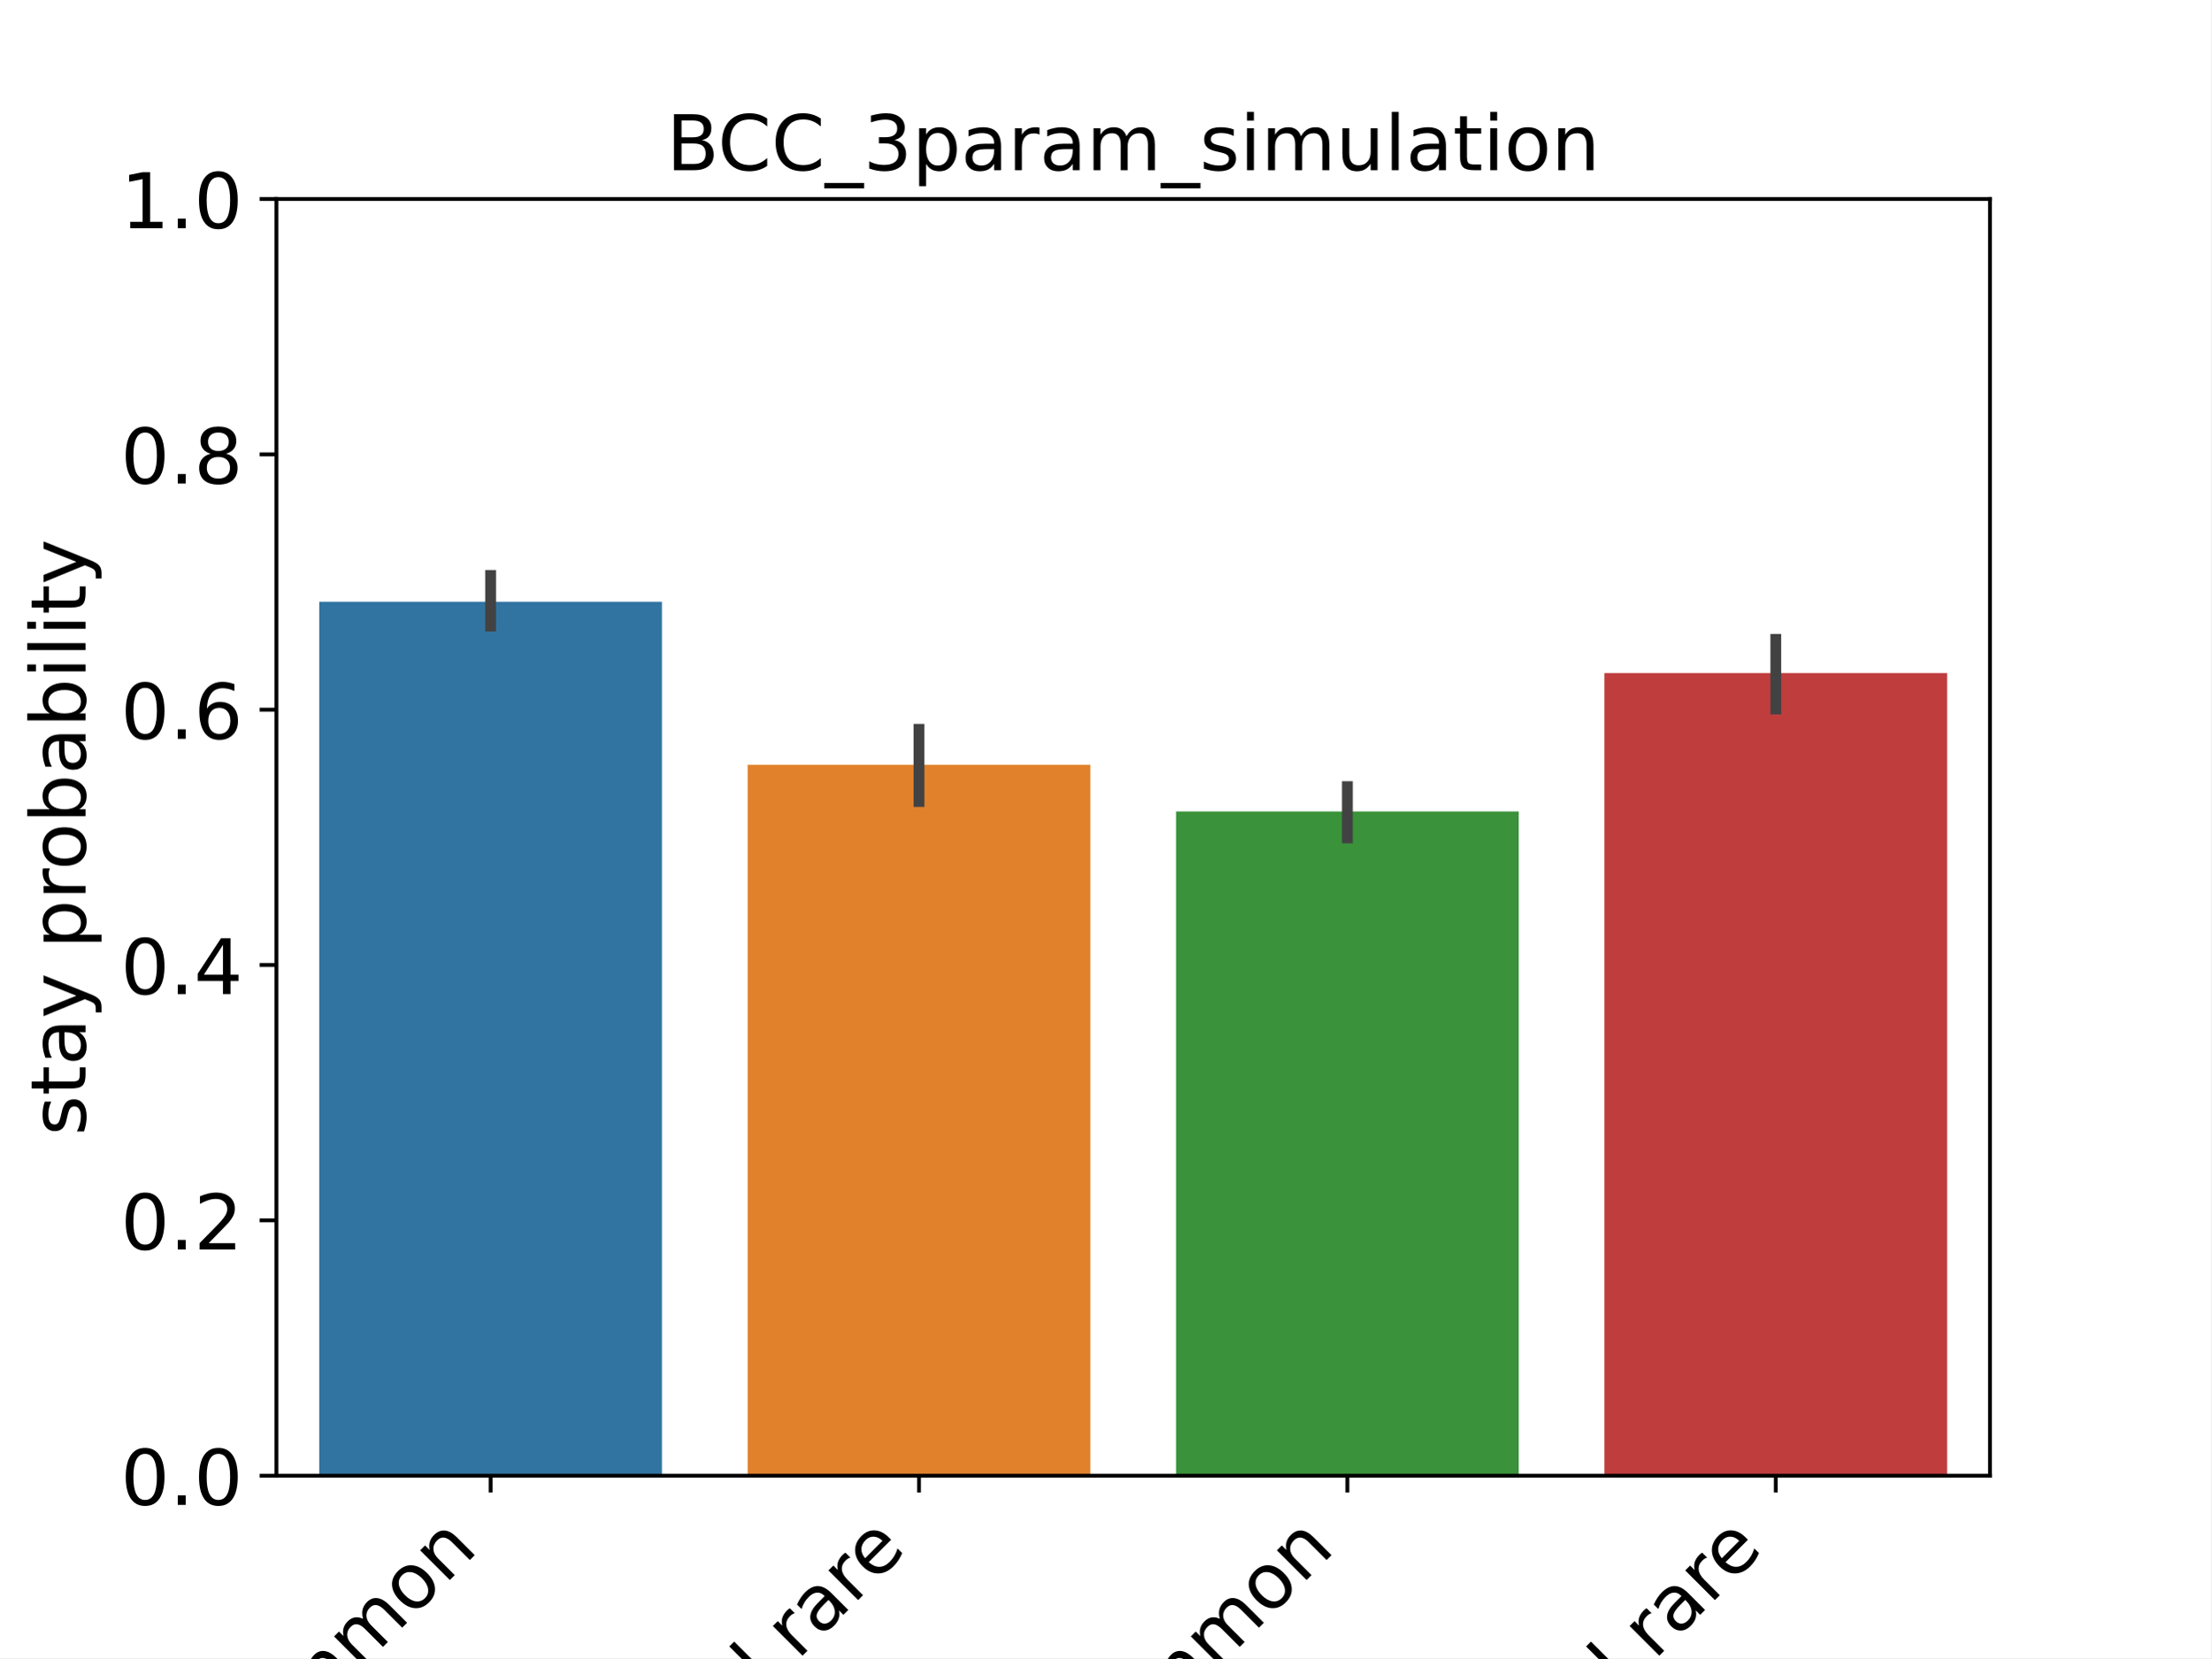
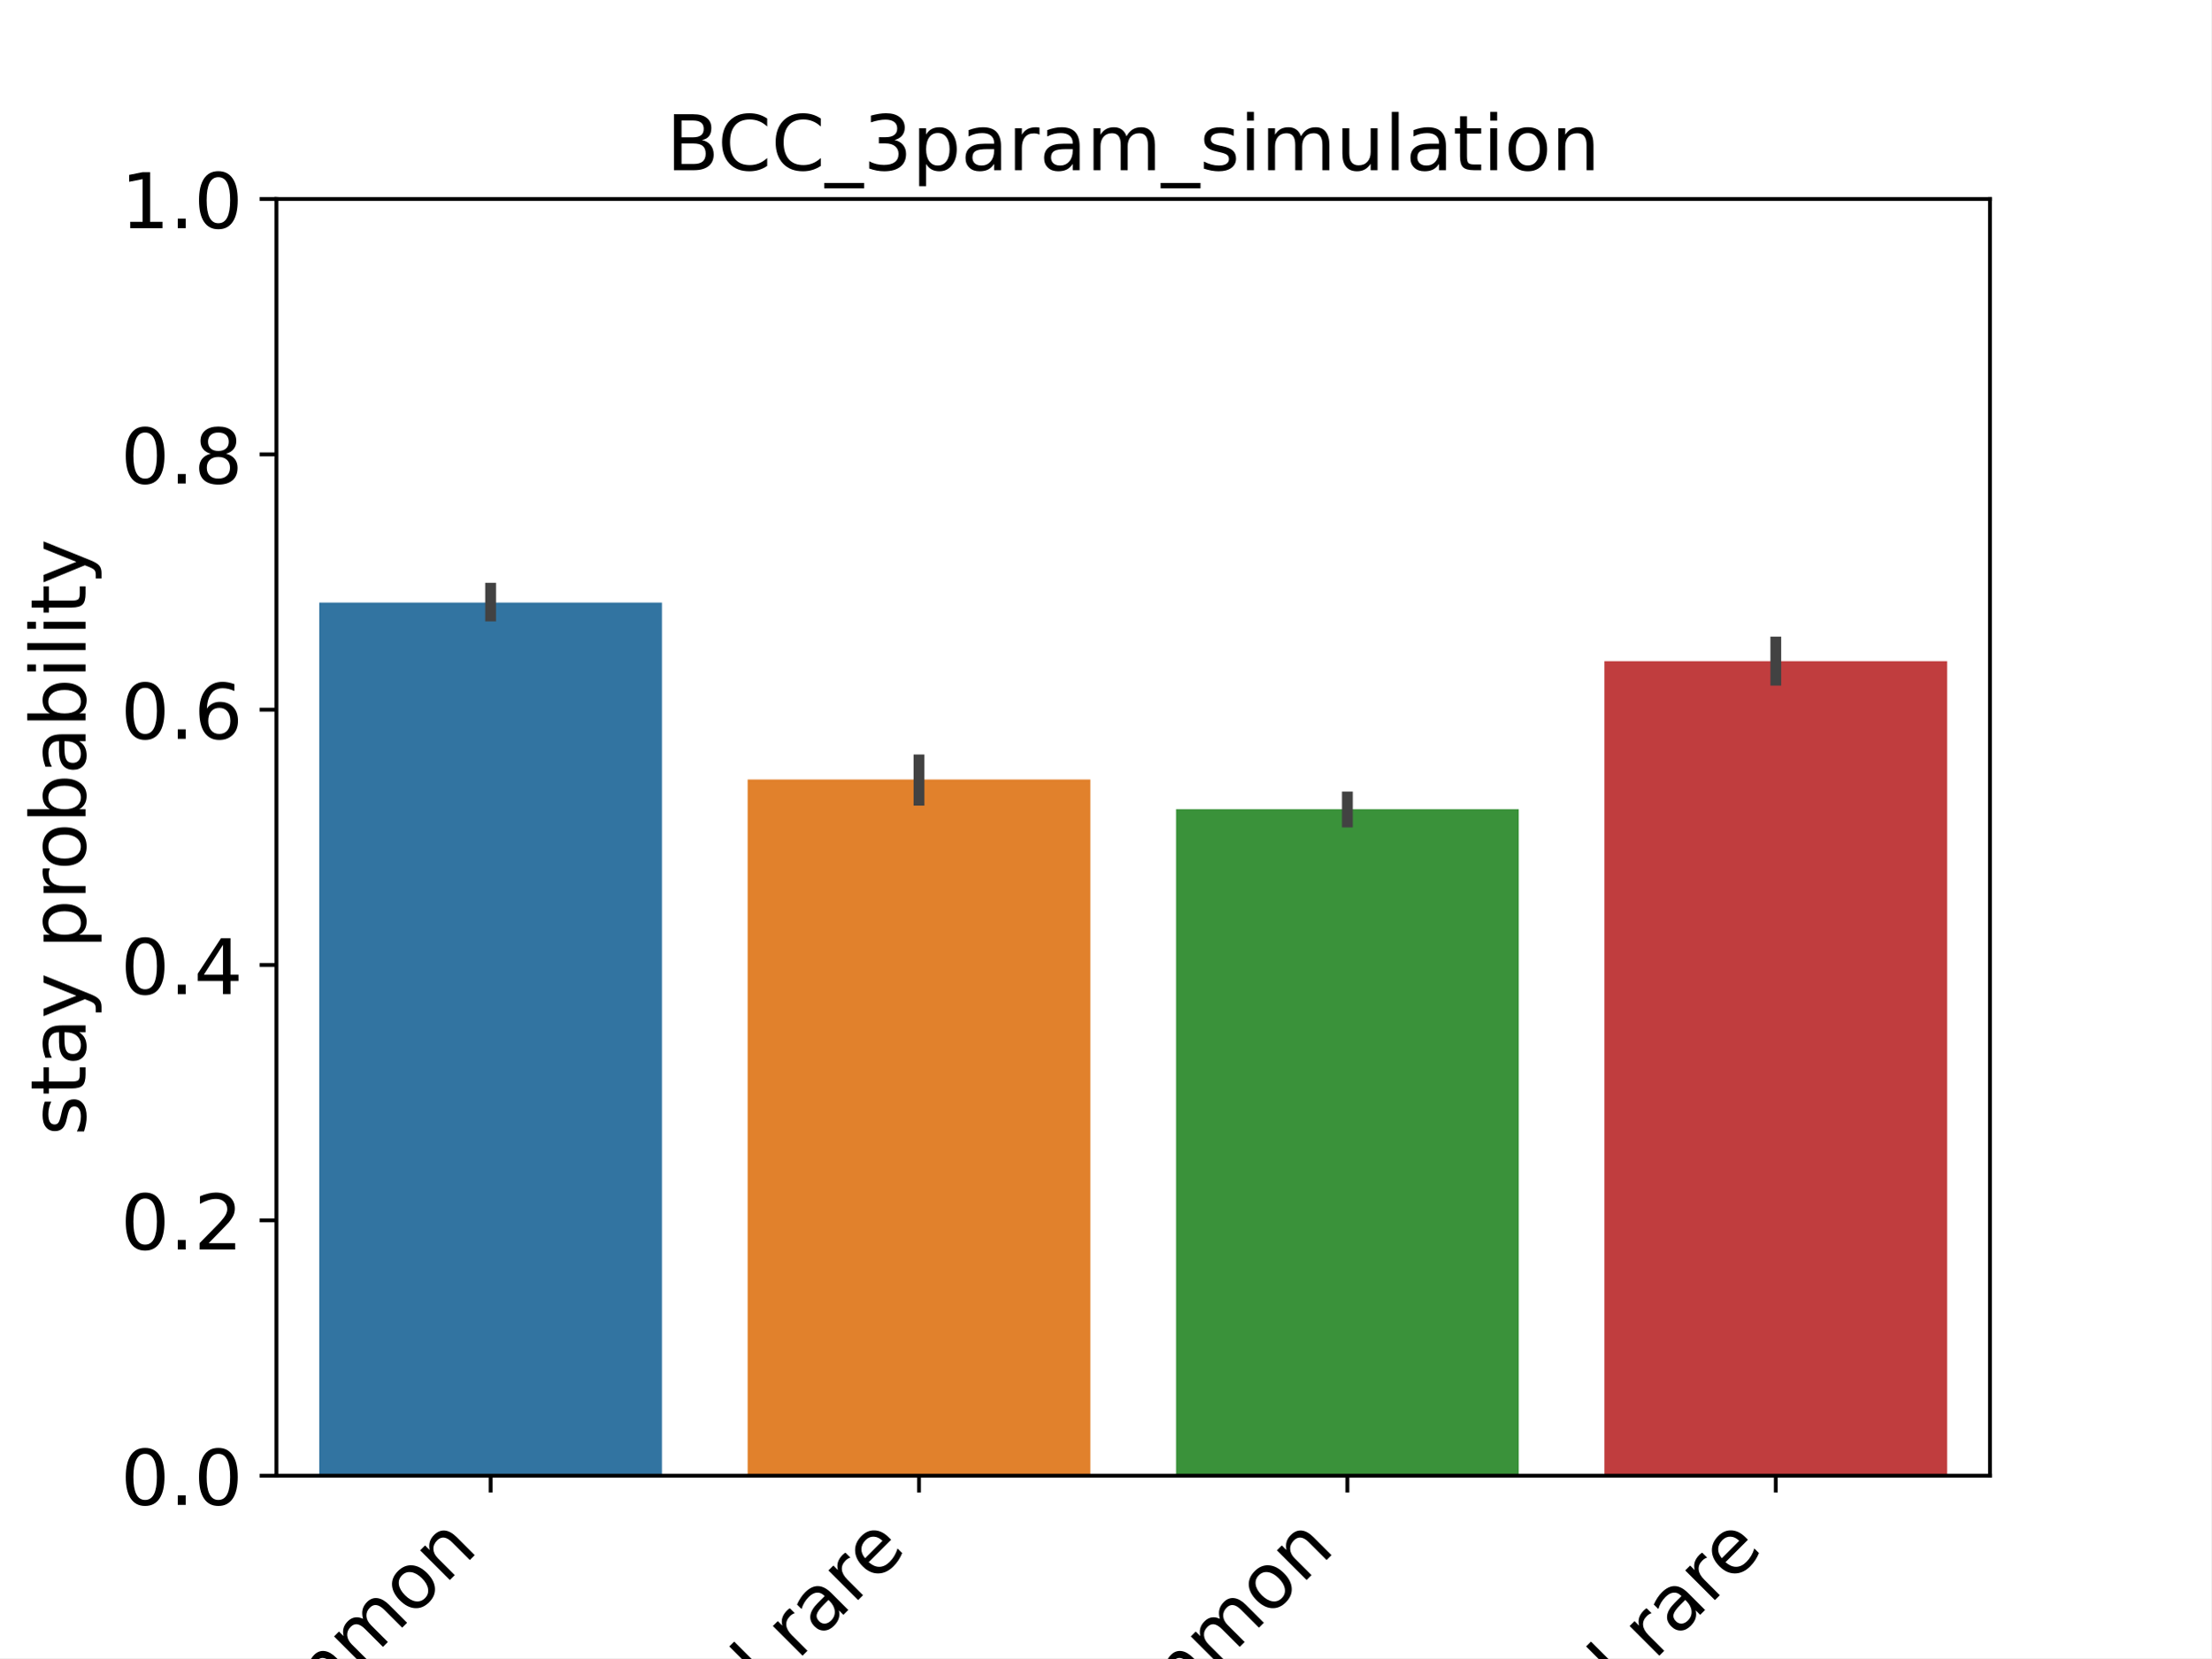
<svg xmlns="http://www.w3.org/2000/svg" xmlns:xlink="http://www.w3.org/1999/xlink" width="460.8pt" height="345.6pt" viewBox="0 0 460.8 345.6" version="1.1">
  <defs>
    <style type="text/css">*{stroke-linejoin: round; stroke-linecap: butt}</style>
  </defs>
  <g id="figure_1">
    <g id="patch_1">
      <path d="M 0 345.6  L 460.8 345.6  L 460.8 0  L 0 0  z " style="fill: #ffffff" />
    </g>
    <g id="axes_1">
      <g id="patch_2">
        <path d="M 57.6 307.584  L 414.72 307.584  L 414.72 41.472  L 57.6 41.472  z " style="fill: #ffffff" />
      </g>
      <g id="patch_3">
-         <path d="M 66.528 307.584  L 137.952 307.584  L 137.952 125.421  L 66.528 125.421  z " clip-path="url(#p45bade6445)" style="fill: #3274a1" />
+         <path d="M 66.528 307.584  L 137.952 307.584  L 137.952 125.601  L 66.528 125.601  z " clip-path="url(#pa7645aabbc)" style="fill: #3274a1" />
      </g>
      <g id="patch_4">
-         <path d="M 155.808 307.584  L 227.232 307.584  L 227.232 159.405  L 155.808 159.405  z " clip-path="url(#p45bade6445)" style="fill: #e1812c" />
+         <path d="M 155.808 307.584  L 227.232 307.584  L 227.232 162.473  L 155.808 162.473  z " clip-path="url(#pa7645aabbc)" style="fill: #e1812c" />
      </g>
      <g id="patch_5">
-         <path d="M 245.088 307.584  L 316.512 307.584  L 316.512 169.13  L 245.088 169.13  z " clip-path="url(#p45bade6445)" style="fill: #3a923a" />
+         <path d="M 245.088 307.584  L 316.512 307.584  L 316.512 168.665  L 245.088 168.665  z " clip-path="url(#pa7645aabbc)" style="fill: #3a923a" />
      </g>
      <g id="patch_6">
-         <path d="M 334.368 307.584  L 405.792 307.584  L 405.792 140.295  L 334.368 140.295  z " clip-path="url(#p45bade6445)" style="fill: #c03d3e" />
+         <path d="M 334.368 307.584  L 405.792 307.584  L 405.792 137.815  L 334.368 137.815  z " clip-path="url(#pa7645aabbc)" style="fill: #c03d3e" />
      </g>
      <g id="matplotlib.axis_1">
        <g id="xtick_1">
          <g id="line2d_1">
            <defs>
-               <path id="m9b6758604b" d="M 0 0  L 0 3.5  " style="stroke: #000000; stroke-width: 0.8" />
+               <path id="mef4a7e766c" d="M 0 0  L 0 3.5  " style="stroke: #000000; stroke-width: 0.8" />
            </defs>
            <g>
-               <use xlink:href="#m9b6758604b" x="102.24" y="307.584" style="stroke: #000000; stroke-width: 0.8" />
+               <use xlink:href="#mef4a7e766c" x="102.24" y="307.584" style="stroke: #000000; stroke-width: 0.8" />
            </g>
          </g>
          <g id="text_1">
            <g transform="translate(-6.307962 429.3757) rotate(-45) scale(0.16 -0.16)">
              <defs>
                <path id="DejaVuSans-72" d="M 2631 2963  Q 2534 3019 2420 3045  Q 2306 3072 2169 3072  Q 1681 3072 1420 2755  Q 1159 2438 1159 1844  L 1159 0  L 581 0  L 581 3500  L 1159 3500  L 1159 2956  Q 1341 3275 1631 3429  Q 1922 3584 2338 3584  Q 2397 3584 2469 3576  Q 2541 3569 2628 3553  L 2631 2963  z " transform="scale(0.015625)" />
                <path id="DejaVuSans-65" d="M 3597 1894  L 3597 1613  L 953 1613  Q 991 1019 1311 708  Q 1631 397 2203 397  Q 2534 397 2845 478  Q 3156 559 3463 722  L 3463 178  Q 3153 47 2828 -22  Q 2503 -91 2169 -91  Q 1331 -91 842 396  Q 353 884 353 1716  Q 353 2575 817 3079  Q 1281 3584 2069 3584  Q 2775 3584 3186 3129  Q 3597 2675 3597 1894  z M 3022 2063  Q 3016 2534 2758 2815  Q 2500 3097 2075 3097  Q 1594 3097 1305 2825  Q 1016 2553 972 2059  L 3022 2063  z " transform="scale(0.015625)" />
                <path id="DejaVuSans-77" d="M 269 3500  L 844 3500  L 1563 769  L 2278 3500  L 2956 3500  L 3675 769  L 4391 3500  L 4966 3500  L 4050 0  L 3372 0  L 2619 2869  L 1863 0  L 1184 0  L 269 3500  z " transform="scale(0.015625)" />
                <path id="DejaVuSans-61" d="M 2194 1759  Q 1497 1759 1228 1600  Q 959 1441 959 1056  Q 959 750 1161 570  Q 1363 391 1709 391  Q 2188 391 2477 730  Q 2766 1069 2766 1631  L 2766 1759  L 2194 1759  z M 3341 1997  L 3341 0  L 2766 0  L 2766 531  Q 2569 213 2275 61  Q 1981 -91 1556 -91  Q 1019 -91 701 211  Q 384 513 384 1019  Q 384 1609 779 1909  Q 1175 2209 1959 2209  L 2766 2209  L 2766 2266  Q 2766 2663 2505 2880  Q 2244 3097 1772 3097  Q 1472 3097 1187 3025  Q 903 2953 641 2809  L 641 3341  Q 956 3463 1253 3523  Q 1550 3584 1831 3584  Q 2591 3584 2966 3190  Q 3341 2797 3341 1997  z " transform="scale(0.015625)" />
                <path id="DejaVuSans-64" d="M 2906 2969  L 2906 4863  L 3481 4863  L 3481 0  L 2906 0  L 2906 525  Q 2725 213 2448 61  Q 2172 -91 1784 -91  Q 1150 -91 751 415  Q 353 922 353 1747  Q 353 2572 751 3078  Q 1150 3584 1784 3584  Q 2172 3584 2448 3432  Q 2725 3281 2906 2969  z M 947 1747  Q 947 1113 1208 752  Q 1469 391 1925 391  Q 2381 391 2643 752  Q 2906 1113 2906 1747  Q 2906 2381 2643 2742  Q 2381 3103 1925 3103  Q 1469 3103 1208 2742  Q 947 2381 947 1747  z " transform="scale(0.015625)" />
                <path id="DejaVuSans-20" transform="scale(0.015625)" />
                <path id="DejaVuSans-63" d="M 3122 3366  L 3122 2828  Q 2878 2963 2633 3030  Q 2388 3097 2138 3097  Q 1578 3097 1268 2742  Q 959 2388 959 1747  Q 959 1106 1268 751  Q 1578 397 2138 397  Q 2388 397 2633 464  Q 2878 531 3122 666  L 3122 134  Q 2881 22 2623 -34  Q 2366 -91 2075 -91  Q 1284 -91 818 406  Q 353 903 353 1747  Q 353 2603 823 3093  Q 1294 3584 2113 3584  Q 2378 3584 2631 3529  Q 2884 3475 3122 3366  z " transform="scale(0.015625)" />
                <path id="DejaVuSans-6f" d="M 1959 3097  Q 1497 3097 1228 2736  Q 959 2375 959 1747  Q 959 1119 1226 758  Q 1494 397 1959 397  Q 2419 397 2687 759  Q 2956 1122 2956 1747  Q 2956 2369 2687 2733  Q 2419 3097 1959 3097  z M 1959 3584  Q 2709 3584 3137 3096  Q 3566 2609 3566 1747  Q 3566 888 3137 398  Q 2709 -91 1959 -91  Q 1206 -91 779 398  Q 353 888 353 1747  Q 353 2609 779 3096  Q 1206 3584 1959 3584  z " transform="scale(0.015625)" />
                <path id="DejaVuSans-6d" d="M 3328 2828  Q 3544 3216 3844 3400  Q 4144 3584 4550 3584  Q 5097 3584 5394 3201  Q 5691 2819 5691 2113  L 5691 0  L 5113 0  L 5113 2094  Q 5113 2597 4934 2840  Q 4756 3084 4391 3084  Q 3944 3084 3684 2787  Q 3425 2491 3425 1978  L 3425 0  L 2847 0  L 2847 2094  Q 2847 2600 2669 2842  Q 2491 3084 2119 3084  Q 1678 3084 1418 2786  Q 1159 2488 1159 1978  L 1159 0  L 581 0  L 581 3500  L 1159 3500  L 1159 2956  Q 1356 3278 1631 3431  Q 1906 3584 2284 3584  Q 2666 3584 2933 3390  Q 3200 3197 3328 2828  z " transform="scale(0.015625)" />
                <path id="DejaVuSans-6e" d="M 3513 2113  L 3513 0  L 2938 0  L 2938 2094  Q 2938 2591 2744 2837  Q 2550 3084 2163 3084  Q 1697 3084 1428 2787  Q 1159 2491 1159 1978  L 1159 0  L 581 0  L 581 3500  L 1159 3500  L 1159 2956  Q 1366 3272 1645 3428  Q 1925 3584 2291 3584  Q 2894 3584 3203 3211  Q 3513 2838 3513 2113  z " transform="scale(0.015625)" />
              </defs>
              <use xlink:href="#DejaVuSans-72" />
              <use xlink:href="#DejaVuSans-65" x="38.863" />
              <use xlink:href="#DejaVuSans-77" x="100.387" />
              <use xlink:href="#DejaVuSans-61" x="182.174" />
              <use xlink:href="#DejaVuSans-72" x="243.453" />
              <use xlink:href="#DejaVuSans-64" x="282.816" />
              <use xlink:href="#DejaVuSans-65" x="346.293" />
              <use xlink:href="#DejaVuSans-64" x="407.816" />
              <use xlink:href="#DejaVuSans-20" x="471.293" />
              <use xlink:href="#DejaVuSans-63" x="503.08" />
              <use xlink:href="#DejaVuSans-6f" x="558.061" />
              <use xlink:href="#DejaVuSans-6d" x="619.242" />
              <use xlink:href="#DejaVuSans-6d" x="716.654" />
              <use xlink:href="#DejaVuSans-6f" x="814.066" />
              <use xlink:href="#DejaVuSans-6e" x="875.248" />
            </g>
          </g>
        </g>
        <g id="xtick_2">
          <g id="line2d_2">
            <g>
-               <use xlink:href="#m9b6758604b" x="191.52" y="307.584" style="stroke: #000000; stroke-width: 0.8" />
+               <use xlink:href="#mef4a7e766c" x="191.52" y="307.584" style="stroke: #000000; stroke-width: 0.8" />
            </g>
          </g>
          <g id="text_2">
            <g transform="translate(109.3065 403.0413) rotate(-45) scale(0.16 -0.16)">
              <use xlink:href="#DejaVuSans-72" />
              <use xlink:href="#DejaVuSans-65" x="38.863" />
              <use xlink:href="#DejaVuSans-77" x="100.387" />
              <use xlink:href="#DejaVuSans-61" x="182.174" />
              <use xlink:href="#DejaVuSans-72" x="243.453" />
              <use xlink:href="#DejaVuSans-64" x="282.816" />
              <use xlink:href="#DejaVuSans-65" x="346.293" />
              <use xlink:href="#DejaVuSans-64" x="407.816" />
              <use xlink:href="#DejaVuSans-20" x="471.293" />
              <use xlink:href="#DejaVuSans-72" x="503.08" />
              <use xlink:href="#DejaVuSans-61" x="544.193" />
              <use xlink:href="#DejaVuSans-72" x="605.473" />
              <use xlink:href="#DejaVuSans-65" x="644.336" />
            </g>
          </g>
        </g>
        <g id="xtick_3">
          <g id="line2d_3">
            <g>
-               <use xlink:href="#m9b6758604b" x="280.8" y="307.584" style="stroke: #000000; stroke-width: 0.8" />
+               <use xlink:href="#mef4a7e766c" x="280.8" y="307.584" style="stroke: #000000; stroke-width: 0.8" />
            </g>
          </g>
          <g id="text_3">
            <g transform="translate(157.9119 443.7158) rotate(-45) scale(0.16 -0.16)">
              <defs>
                <path id="DejaVuSans-75" d="M 544 1381  L 544 3500  L 1119 3500  L 1119 1403  Q 1119 906 1312 657  Q 1506 409 1894 409  Q 2359 409 2629 706  Q 2900 1003 2900 1516  L 2900 3500  L 3475 3500  L 3475 0  L 2900 0  L 2900 538  Q 2691 219 2414 64  Q 2138 -91 1772 -91  Q 1169 -91 856 284  Q 544 659 544 1381  z M 1991 3584  L 1991 3584  z " transform="scale(0.015625)" />
              </defs>
              <use xlink:href="#DejaVuSans-75" />
              <use xlink:href="#DejaVuSans-6e" x="63.379" />
              <use xlink:href="#DejaVuSans-72" x="126.758" />
              <use xlink:href="#DejaVuSans-65" x="165.621" />
              <use xlink:href="#DejaVuSans-77" x="227.145" />
              <use xlink:href="#DejaVuSans-61" x="308.932" />
              <use xlink:href="#DejaVuSans-72" x="370.211" />
              <use xlink:href="#DejaVuSans-64" x="409.574" />
              <use xlink:href="#DejaVuSans-65" x="473.051" />
              <use xlink:href="#DejaVuSans-64" x="534.574" />
              <use xlink:href="#DejaVuSans-20" x="598.051" />
              <use xlink:href="#DejaVuSans-63" x="629.838" />
              <use xlink:href="#DejaVuSans-6f" x="684.818" />
              <use xlink:href="#DejaVuSans-6d" x="746" />
              <use xlink:href="#DejaVuSans-6d" x="843.412" />
              <use xlink:href="#DejaVuSans-6f" x="940.824" />
              <use xlink:href="#DejaVuSans-6e" x="1002.006" />
            </g>
          </g>
        </g>
        <g id="xtick_4">
          <g id="line2d_4">
            <g>
-               <use xlink:href="#m9b6758604b" x="370.08" y="307.584" style="stroke: #000000; stroke-width: 0.8" />
+               <use xlink:href="#mef4a7e766c" x="370.08" y="307.584" style="stroke: #000000; stroke-width: 0.8" />
            </g>
          </g>
          <g id="text_4">
            <g transform="translate(273.5263 417.3814) rotate(-45) scale(0.16 -0.16)">
              <use xlink:href="#DejaVuSans-75" />
              <use xlink:href="#DejaVuSans-6e" x="63.379" />
              <use xlink:href="#DejaVuSans-72" x="126.758" />
              <use xlink:href="#DejaVuSans-65" x="165.621" />
              <use xlink:href="#DejaVuSans-77" x="227.145" />
              <use xlink:href="#DejaVuSans-61" x="308.932" />
              <use xlink:href="#DejaVuSans-72" x="370.211" />
              <use xlink:href="#DejaVuSans-64" x="409.574" />
              <use xlink:href="#DejaVuSans-65" x="473.051" />
              <use xlink:href="#DejaVuSans-64" x="534.574" />
              <use xlink:href="#DejaVuSans-20" x="598.051" />
              <use xlink:href="#DejaVuSans-72" x="629.838" />
              <use xlink:href="#DejaVuSans-61" x="670.951" />
              <use xlink:href="#DejaVuSans-72" x="732.23" />
              <use xlink:href="#DejaVuSans-65" x="771.094" />
            </g>
          </g>
        </g>
      </g>
      <g id="matplotlib.axis_2">
        <g id="ytick_1">
          <g id="line2d_5">
            <defs>
-               <path id="m17fb54e8fe" d="M 0 0  L -3.5 0  " style="stroke: #000000; stroke-width: 0.8" />
+               <path id="m54d8759209" d="M 0 0  L -3.5 0  " style="stroke: #000000; stroke-width: 0.8" />
            </defs>
            <g>
-               <use xlink:href="#m17fb54e8fe" x="57.6" y="307.584" style="stroke: #000000; stroke-width: 0.8" />
+               <use xlink:href="#m54d8759209" x="57.6" y="307.584" style="stroke: #000000; stroke-width: 0.8" />
            </g>
          </g>
          <g id="text_5">
            <g transform="translate(25.155 313.6628) scale(0.16 -0.16)">
              <defs>
                <path id="DejaVuSans-30" d="M 2034 4250  Q 1547 4250 1301 3770  Q 1056 3291 1056 2328  Q 1056 1369 1301 889  Q 1547 409 2034 409  Q 2525 409 2770 889  Q 3016 1369 3016 2328  Q 3016 3291 2770 3770  Q 2525 4250 2034 4250  z M 2034 4750  Q 2819 4750 3233 4129  Q 3647 3509 3647 2328  Q 3647 1150 3233 529  Q 2819 -91 2034 -91  Q 1250 -91 836 529  Q 422 1150 422 2328  Q 422 3509 836 4129  Q 1250 4750 2034 4750  z " transform="scale(0.015625)" />
                <path id="DejaVuSans-2e" d="M 684 794  L 1344 794  L 1344 0  L 684 0  L 684 794  z " transform="scale(0.015625)" />
              </defs>
              <use xlink:href="#DejaVuSans-30" />
              <use xlink:href="#DejaVuSans-2e" x="63.623" />
              <use xlink:href="#DejaVuSans-30" x="95.41" />
            </g>
          </g>
        </g>
        <g id="ytick_2">
          <g id="line2d_6">
            <g>
-               <use xlink:href="#m17fb54e8fe" x="57.6" y="254.362" style="stroke: #000000; stroke-width: 0.8" />
+               <use xlink:href="#m54d8759209" x="57.6" y="254.362" style="stroke: #000000; stroke-width: 0.8" />
            </g>
          </g>
          <g id="text_6">
            <g transform="translate(25.155 260.4403) scale(0.16 -0.16)">
              <defs>
                <path id="DejaVuSans-32" d="M 1228 531  L 3431 531  L 3431 0  L 469 0  L 469 531  Q 828 903 1448 1529  Q 2069 2156 2228 2338  Q 2531 2678 2651 2914  Q 2772 3150 2772 3378  Q 2772 3750 2511 3984  Q 2250 4219 1831 4219  Q 1534 4219 1204 4116  Q 875 4013 500 3803  L 500 4441  Q 881 4594 1212 4672  Q 1544 4750 1819 4750  Q 2544 4750 2975 4387  Q 3406 4025 3406 3419  Q 3406 3131 3298 2873  Q 3191 2616 2906 2266  Q 2828 2175 2409 1742  Q 1991 1309 1228 531  z " transform="scale(0.015625)" />
              </defs>
              <use xlink:href="#DejaVuSans-30" />
              <use xlink:href="#DejaVuSans-2e" x="63.623" />
              <use xlink:href="#DejaVuSans-32" x="95.41" />
            </g>
          </g>
        </g>
        <g id="ytick_3">
          <g id="line2d_7">
            <g>
-               <use xlink:href="#m17fb54e8fe" x="57.6" y="201.139" style="stroke: #000000; stroke-width: 0.8" />
+               <use xlink:href="#m54d8759209" x="57.6" y="201.139" style="stroke: #000000; stroke-width: 0.8" />
            </g>
          </g>
          <g id="text_7">
            <g transform="translate(25.155 207.2179) scale(0.16 -0.16)">
              <defs>
                <path id="DejaVuSans-34" d="M 2419 4116  L 825 1625  L 2419 1625  L 2419 4116  z M 2253 4666  L 3047 4666  L 3047 1625  L 3713 1625  L 3713 1100  L 3047 1100  L 3047 0  L 2419 0  L 2419 1100  L 313 1100  L 313 1709  L 2253 4666  z " transform="scale(0.015625)" />
              </defs>
              <use xlink:href="#DejaVuSans-30" />
              <use xlink:href="#DejaVuSans-2e" x="63.623" />
              <use xlink:href="#DejaVuSans-34" x="95.41" />
            </g>
          </g>
        </g>
        <g id="ytick_4">
          <g id="line2d_8">
            <g>
-               <use xlink:href="#m17fb54e8fe" x="57.6" y="147.917" style="stroke: #000000; stroke-width: 0.8" />
+               <use xlink:href="#m54d8759209" x="57.6" y="147.917" style="stroke: #000000; stroke-width: 0.8" />
            </g>
          </g>
          <g id="text_8">
            <g transform="translate(25.155 153.9955) scale(0.16 -0.16)">
              <defs>
                <path id="DejaVuSans-36" d="M 2113 2584  Q 1688 2584 1439 2293  Q 1191 2003 1191 1497  Q 1191 994 1439 701  Q 1688 409 2113 409  Q 2538 409 2786 701  Q 3034 994 3034 1497  Q 3034 2003 2786 2293  Q 2538 2584 2113 2584  z M 3366 4563  L 3366 3988  Q 3128 4100 2886 4159  Q 2644 4219 2406 4219  Q 1781 4219 1451 3797  Q 1122 3375 1075 2522  Q 1259 2794 1537 2939  Q 1816 3084 2150 3084  Q 2853 3084 3261 2657  Q 3669 2231 3669 1497  Q 3669 778 3244 343  Q 2819 -91 2113 -91  Q 1303 -91 875 529  Q 447 1150 447 2328  Q 447 3434 972 4092  Q 1497 4750 2381 4750  Q 2619 4750 2861 4703  Q 3103 4656 3366 4563  z " transform="scale(0.015625)" />
              </defs>
              <use xlink:href="#DejaVuSans-30" />
              <use xlink:href="#DejaVuSans-2e" x="63.623" />
              <use xlink:href="#DejaVuSans-36" x="95.41" />
            </g>
          </g>
        </g>
        <g id="ytick_5">
          <g id="line2d_9">
            <g>
-               <use xlink:href="#m17fb54e8fe" x="57.6" y="94.694" style="stroke: #000000; stroke-width: 0.8" />
+               <use xlink:href="#m54d8759209" x="57.6" y="94.694" style="stroke: #000000; stroke-width: 0.8" />
            </g>
          </g>
          <g id="text_9">
            <g transform="translate(25.155 100.7731) scale(0.16 -0.16)">
              <defs>
                <path id="DejaVuSans-38" d="M 2034 2216  Q 1584 2216 1326 1975  Q 1069 1734 1069 1313  Q 1069 891 1326 650  Q 1584 409 2034 409  Q 2484 409 2743 651  Q 3003 894 3003 1313  Q 3003 1734 2745 1975  Q 2488 2216 2034 2216  z M 1403 2484  Q 997 2584 770 2862  Q 544 3141 544 3541  Q 544 4100 942 4425  Q 1341 4750 2034 4750  Q 2731 4750 3128 4425  Q 3525 4100 3525 3541  Q 3525 3141 3298 2862  Q 3072 2584 2669 2484  Q 3125 2378 3379 2068  Q 3634 1759 3634 1313  Q 3634 634 3220 271  Q 2806 -91 2034 -91  Q 1263 -91 848 271  Q 434 634 434 1313  Q 434 1759 690 2068  Q 947 2378 1403 2484  z M 1172 3481  Q 1172 3119 1398 2916  Q 1625 2713 2034 2713  Q 2441 2713 2670 2916  Q 2900 3119 2900 3481  Q 2900 3844 2670 4047  Q 2441 4250 2034 4250  Q 1625 4250 1398 4047  Q 1172 3844 1172 3481  z " transform="scale(0.015625)" />
              </defs>
              <use xlink:href="#DejaVuSans-30" />
              <use xlink:href="#DejaVuSans-2e" x="63.623" />
              <use xlink:href="#DejaVuSans-38" x="95.41" />
            </g>
          </g>
        </g>
        <g id="ytick_6">
          <g id="line2d_10">
            <g>
-               <use xlink:href="#m17fb54e8fe" x="57.6" y="41.472" style="stroke: #000000; stroke-width: 0.8" />
+               <use xlink:href="#m54d8759209" x="57.6" y="41.472" style="stroke: #000000; stroke-width: 0.8" />
            </g>
          </g>
          <g id="text_10">
            <g transform="translate(25.155 47.55075) scale(0.16 -0.16)">
              <defs>
                <path id="DejaVuSans-31" d="M 794 531  L 1825 531  L 1825 4091  L 703 3866  L 703 4441  L 1819 4666  L 2450 4666  L 2450 531  L 3481 531  L 3481 0  L 794 0  L 794 531  z " transform="scale(0.015625)" />
              </defs>
              <use xlink:href="#DejaVuSans-31" />
              <use xlink:href="#DejaVuSans-2e" x="63.623" />
              <use xlink:href="#DejaVuSans-30" x="95.41" />
            </g>
          </g>
        </g>
        <g id="text_11">
          <g transform="translate(17.8275 236.693) rotate(-90) scale(0.16 -0.16)">
            <defs>
              <path id="DejaVuSans-73" d="M 2834 3397  L 2834 2853  Q 2591 2978 2328 3040  Q 2066 3103 1784 3103  Q 1356 3103 1142 2972  Q 928 2841 928 2578  Q 928 2378 1081 2264  Q 1234 2150 1697 2047  L 1894 2003  Q 2506 1872 2764 1633  Q 3022 1394 3022 966  Q 3022 478 2636 193  Q 2250 -91 1575 -91  Q 1294 -91 989 -36  Q 684 19 347 128  L 347 722  Q 666 556 975 473  Q 1284 391 1588 391  Q 1994 391 2212 530  Q 2431 669 2431 922  Q 2431 1156 2273 1281  Q 2116 1406 1581 1522  L 1381 1569  Q 847 1681 609 1914  Q 372 2147 372 2553  Q 372 3047 722 3315  Q 1072 3584 1716 3584  Q 2034 3584 2315 3537  Q 2597 3491 2834 3397  z " transform="scale(0.015625)" />
              <path id="DejaVuSans-74" d="M 1172 4494  L 1172 3500  L 2356 3500  L 2356 3053  L 1172 3053  L 1172 1153  Q 1172 725 1289 603  Q 1406 481 1766 481  L 2356 481  L 2356 0  L 1766 0  Q 1100 0 847 248  Q 594 497 594 1153  L 594 3053  L 172 3053  L 172 3500  L 594 3500  L 594 4494  L 1172 4494  z " transform="scale(0.015625)" />
              <path id="DejaVuSans-79" d="M 2059 -325  Q 1816 -950 1584 -1140  Q 1353 -1331 966 -1331  L 506 -1331  L 506 -850  L 844 -850  Q 1081 -850 1212 -737  Q 1344 -625 1503 -206  L 1606 56  L 191 3500  L 800 3500  L 1894 763  L 2988 3500  L 3597 3500  L 2059 -325  z " transform="scale(0.015625)" />
              <path id="DejaVuSans-70" d="M 1159 525  L 1159 -1331  L 581 -1331  L 581 3500  L 1159 3500  L 1159 2969  Q 1341 3281 1617 3432  Q 1894 3584 2278 3584  Q 2916 3584 3314 3078  Q 3713 2572 3713 1747  Q 3713 922 3314 415  Q 2916 -91 2278 -91  Q 1894 -91 1617 61  Q 1341 213 1159 525  z M 3116 1747  Q 3116 2381 2855 2742  Q 2594 3103 2138 3103  Q 1681 3103 1420 2742  Q 1159 2381 1159 1747  Q 1159 1113 1420 752  Q 1681 391 2138 391  Q 2594 391 2855 752  Q 3116 1113 3116 1747  z " transform="scale(0.015625)" />
              <path id="DejaVuSans-62" d="M 3116 1747  Q 3116 2381 2855 2742  Q 2594 3103 2138 3103  Q 1681 3103 1420 2742  Q 1159 2381 1159 1747  Q 1159 1113 1420 752  Q 1681 391 2138 391  Q 2594 391 2855 752  Q 3116 1113 3116 1747  z M 1159 2969  Q 1341 3281 1617 3432  Q 1894 3584 2278 3584  Q 2916 3584 3314 3078  Q 3713 2572 3713 1747  Q 3713 922 3314 415  Q 2916 -91 2278 -91  Q 1894 -91 1617 61  Q 1341 213 1159 525  L 1159 0  L 581 0  L 581 4863  L 1159 4863  L 1159 2969  z " transform="scale(0.015625)" />
              <path id="DejaVuSans-69" d="M 603 3500  L 1178 3500  L 1178 0  L 603 0  L 603 3500  z M 603 4863  L 1178 4863  L 1178 4134  L 603 4134  L 603 4863  z " transform="scale(0.015625)" />
              <path id="DejaVuSans-6c" d="M 603 4863  L 1178 4863  L 1178 0  L 603 0  L 603 4863  z " transform="scale(0.015625)" />
            </defs>
            <use xlink:href="#DejaVuSans-73" />
            <use xlink:href="#DejaVuSans-74" x="52.1" />
            <use xlink:href="#DejaVuSans-61" x="91.309" />
            <use xlink:href="#DejaVuSans-79" x="152.588" />
            <use xlink:href="#DejaVuSans-20" x="211.768" />
            <use xlink:href="#DejaVuSans-70" x="243.555" />
            <use xlink:href="#DejaVuSans-72" x="307.031" />
            <use xlink:href="#DejaVuSans-6f" x="345.895" />
            <use xlink:href="#DejaVuSans-62" x="407.076" />
            <use xlink:href="#DejaVuSans-61" x="470.553" />
            <use xlink:href="#DejaVuSans-62" x="531.832" />
            <use xlink:href="#DejaVuSans-69" x="595.309" />
            <use xlink:href="#DejaVuSans-6c" x="623.092" />
            <use xlink:href="#DejaVuSans-69" x="650.875" />
            <use xlink:href="#DejaVuSans-74" x="678.658" />
            <use xlink:href="#DejaVuSans-79" x="717.867" />
          </g>
        </g>
      </g>
      <g id="line2d_11">
-         <path d="M 102.24 130.495  L 102.24 119.94  " clip-path="url(#p45bade6445)" style="fill: none; stroke: #424242; stroke-width: 2.25; stroke-linecap: square" />
+         <path d="M 102.24 128.396  L 102.24 122.605  " clip-path="url(#pa7645aabbc)" style="fill: none; stroke: #424242; stroke-width: 2.25; stroke-linecap: square" />
      </g>
      <g id="line2d_12">
-         <path d="M 191.52 167.059  L 191.52 152.006  " clip-path="url(#p45bade6445)" style="fill: none; stroke: #424242; stroke-width: 2.25; stroke-linecap: square" />
+         <path d="M 191.52 166.793  L 191.52 158.393  " clip-path="url(#pa7645aabbc)" style="fill: none; stroke: #424242; stroke-width: 2.25; stroke-linecap: square" />
      </g>
      <g id="line2d_13">
-         <path d="M 280.8 174.639  L 280.8 163.949  " clip-path="url(#p45bade6445)" style="fill: none; stroke: #424242; stroke-width: 2.25; stroke-linecap: square" />
+         <path d="M 280.8 171.334  L 280.8 166.119  " clip-path="url(#pa7645aabbc)" style="fill: none; stroke: #424242; stroke-width: 2.25; stroke-linecap: square" />
      </g>
      <g id="line2d_14">
-         <path d="M 370.08 147.779  L 370.08 133.254  " clip-path="url(#p45bade6445)" style="fill: none; stroke: #424242; stroke-width: 2.25; stroke-linecap: square" />
+         <path d="M 370.08 141.767  L 370.08 133.825  " clip-path="url(#pa7645aabbc)" style="fill: none; stroke: #424242; stroke-width: 2.25; stroke-linecap: square" />
      </g>
      <g id="patch_7">
        <path d="M 57.6 307.584  L 57.6 41.472  " style="fill: none; stroke: #000000; stroke-width: 0.8; stroke-linejoin: miter; stroke-linecap: square" />
      </g>
      <g id="patch_8">
        <path d="M 414.72 307.584  L 414.72 41.472  " style="fill: none; stroke: #000000; stroke-width: 0.8; stroke-linejoin: miter; stroke-linecap: square" />
      </g>
      <g id="patch_9">
        <path d="M 57.6 307.584  L 414.72 307.584  " style="fill: none; stroke: #000000; stroke-width: 0.8; stroke-linejoin: miter; stroke-linecap: square" />
      </g>
      <g id="patch_10">
        <path d="M 57.6 41.472  L 414.72 41.472  " style="fill: none; stroke: #000000; stroke-width: 0.8; stroke-linejoin: miter; stroke-linecap: square" />
      </g>
      <g id="text_12">
        <g transform="translate(138.8825 35.472) scale(0.16 -0.16)">
          <defs>
            <path id="DejaVuSans-42" d="M 1259 2228  L 1259 519  L 2272 519  Q 2781 519 3026 730  Q 3272 941 3272 1375  Q 3272 1813 3026 2020  Q 2781 2228 2272 2228  L 1259 2228  z M 1259 4147  L 1259 2741  L 2194 2741  Q 2656 2741 2882 2914  Q 3109 3088 3109 3444  Q 3109 3797 2882 3972  Q 2656 4147 2194 4147  L 1259 4147  z M 628 4666  L 2241 4666  Q 2963 4666 3353 4366  Q 3744 4066 3744 3513  Q 3744 3084 3544 2831  Q 3344 2578 2956 2516  Q 3422 2416 3680 2098  Q 3938 1781 3938 1306  Q 3938 681 3513 340  Q 3088 0 2303 0  L 628 0  L 628 4666  z " transform="scale(0.015625)" />
            <path id="DejaVuSans-43" d="M 4122 4306  L 4122 3641  Q 3803 3938 3442 4084  Q 3081 4231 2675 4231  Q 1875 4231 1450 3742  Q 1025 3253 1025 2328  Q 1025 1406 1450 917  Q 1875 428 2675 428  Q 3081 428 3442 575  Q 3803 722 4122 1019  L 4122 359  Q 3791 134 3420 21  Q 3050 -91 2638 -91  Q 1578 -91 968 557  Q 359 1206 359 2328  Q 359 3453 968 4101  Q 1578 4750 2638 4750  Q 3056 4750 3426 4639  Q 3797 4528 4122 4306  z " transform="scale(0.015625)" />
            <path id="DejaVuSans-5f" d="M 3263 -1063  L 3263 -1509  L -63 -1509  L -63 -1063  L 3263 -1063  z " transform="scale(0.015625)" />
            <path id="DejaVuSans-33" d="M 2597 2516  Q 3050 2419 3304 2112  Q 3559 1806 3559 1356  Q 3559 666 3084 287  Q 2609 -91 1734 -91  Q 1441 -91 1130 -33  Q 819 25 488 141  L 488 750  Q 750 597 1062 519  Q 1375 441 1716 441  Q 2309 441 2620 675  Q 2931 909 2931 1356  Q 2931 1769 2642 2001  Q 2353 2234 1838 2234  L 1294 2234  L 1294 2753  L 1863 2753  Q 2328 2753 2575 2939  Q 2822 3125 2822 3475  Q 2822 3834 2567 4026  Q 2313 4219 1838 4219  Q 1578 4219 1281 4162  Q 984 4106 628 3988  L 628 4550  Q 988 4650 1302 4700  Q 1616 4750 1894 4750  Q 2613 4750 3031 4423  Q 3450 4097 3450 3541  Q 3450 3153 3228 2886  Q 3006 2619 2597 2516  z " transform="scale(0.015625)" />
          </defs>
          <use xlink:href="#DejaVuSans-42" />
          <use xlink:href="#DejaVuSans-43" x="66.854" />
          <use xlink:href="#DejaVuSans-43" x="136.678" />
          <use xlink:href="#DejaVuSans-5f" x="206.502" />
          <use xlink:href="#DejaVuSans-33" x="256.502" />
          <use xlink:href="#DejaVuSans-70" x="320.125" />
          <use xlink:href="#DejaVuSans-61" x="383.602" />
          <use xlink:href="#DejaVuSans-72" x="444.881" />
          <use xlink:href="#DejaVuSans-61" x="485.994" />
          <use xlink:href="#DejaVuSans-6d" x="547.273" />
          <use xlink:href="#DejaVuSans-5f" x="644.686" />
          <use xlink:href="#DejaVuSans-73" x="694.686" />
          <use xlink:href="#DejaVuSans-69" x="746.785" />
          <use xlink:href="#DejaVuSans-6d" x="774.568" />
          <use xlink:href="#DejaVuSans-75" x="871.98" />
          <use xlink:href="#DejaVuSans-6c" x="935.359" />
          <use xlink:href="#DejaVuSans-61" x="963.143" />
          <use xlink:href="#DejaVuSans-74" x="1024.422" />
          <use xlink:href="#DejaVuSans-69" x="1063.631" />
          <use xlink:href="#DejaVuSans-6f" x="1091.414" />
          <use xlink:href="#DejaVuSans-6e" x="1152.596" />
        </g>
      </g>
    </g>
  </g>
  <defs>
-     <clipPath id="p45bade6445">
+     <clipPath id="pa7645aabbc">
      <rect x="57.6" y="41.472" width="357.12" height="266.112" />
    </clipPath>
  </defs>
</svg>
